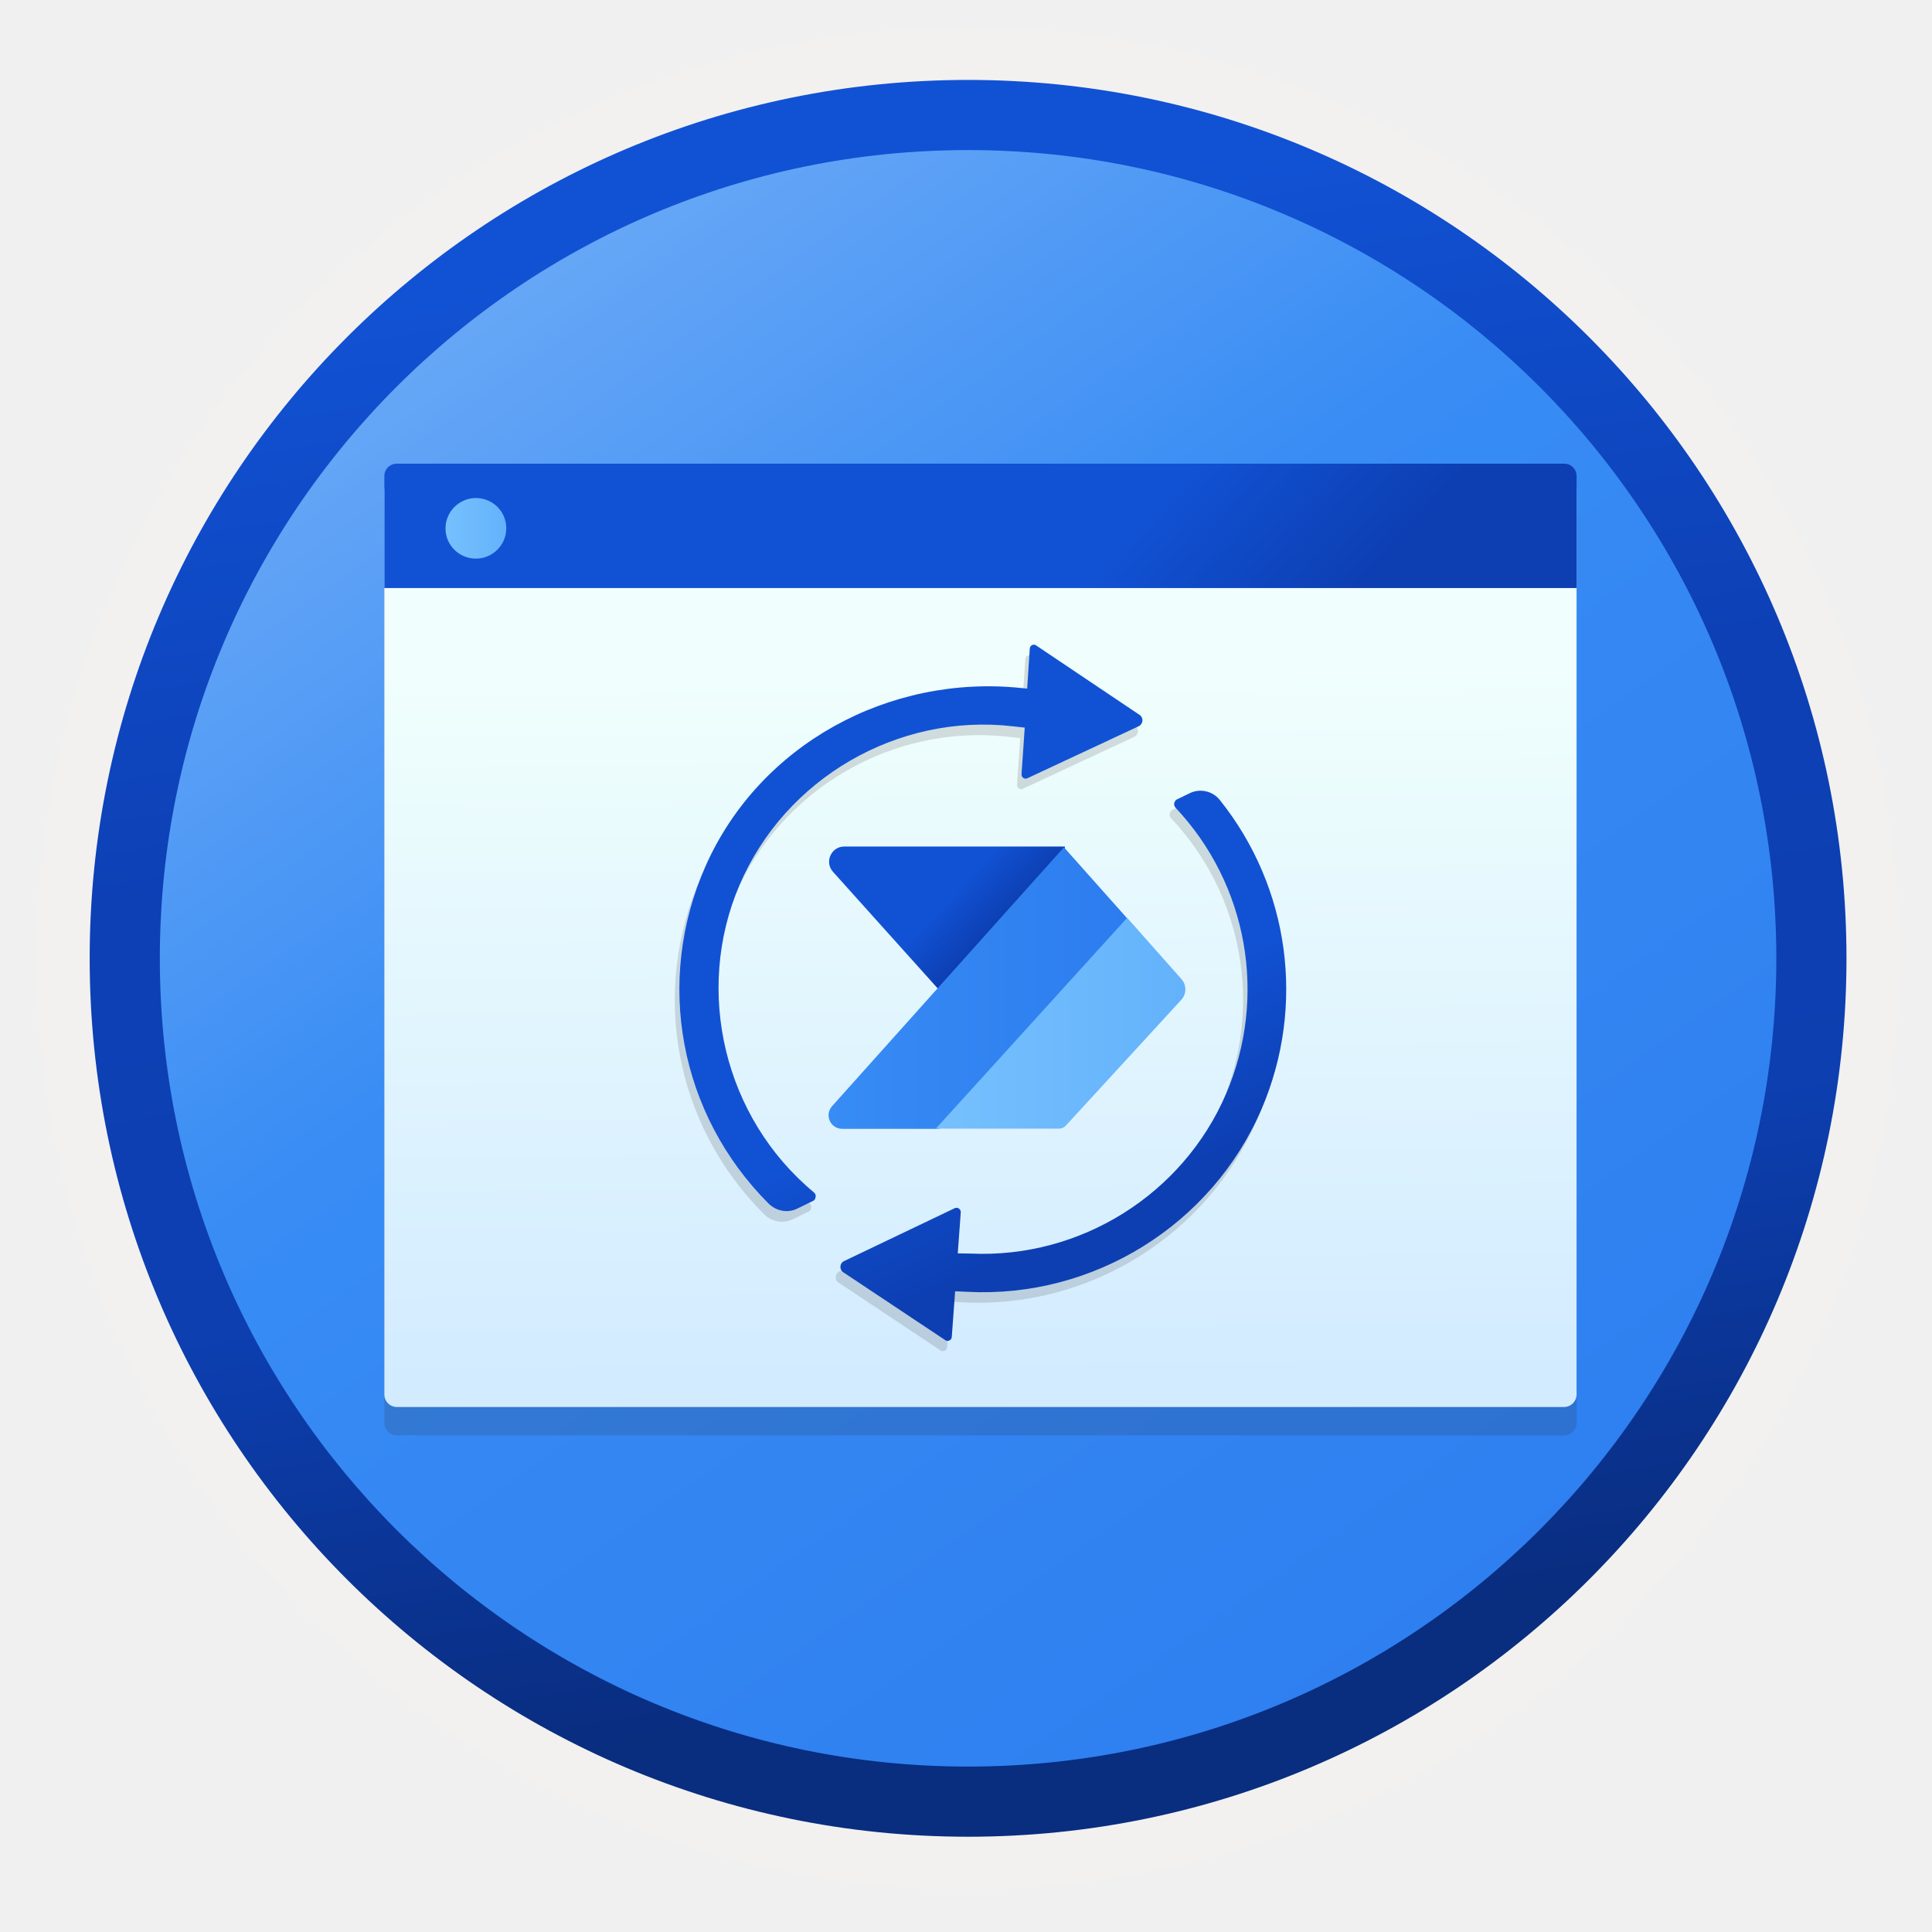
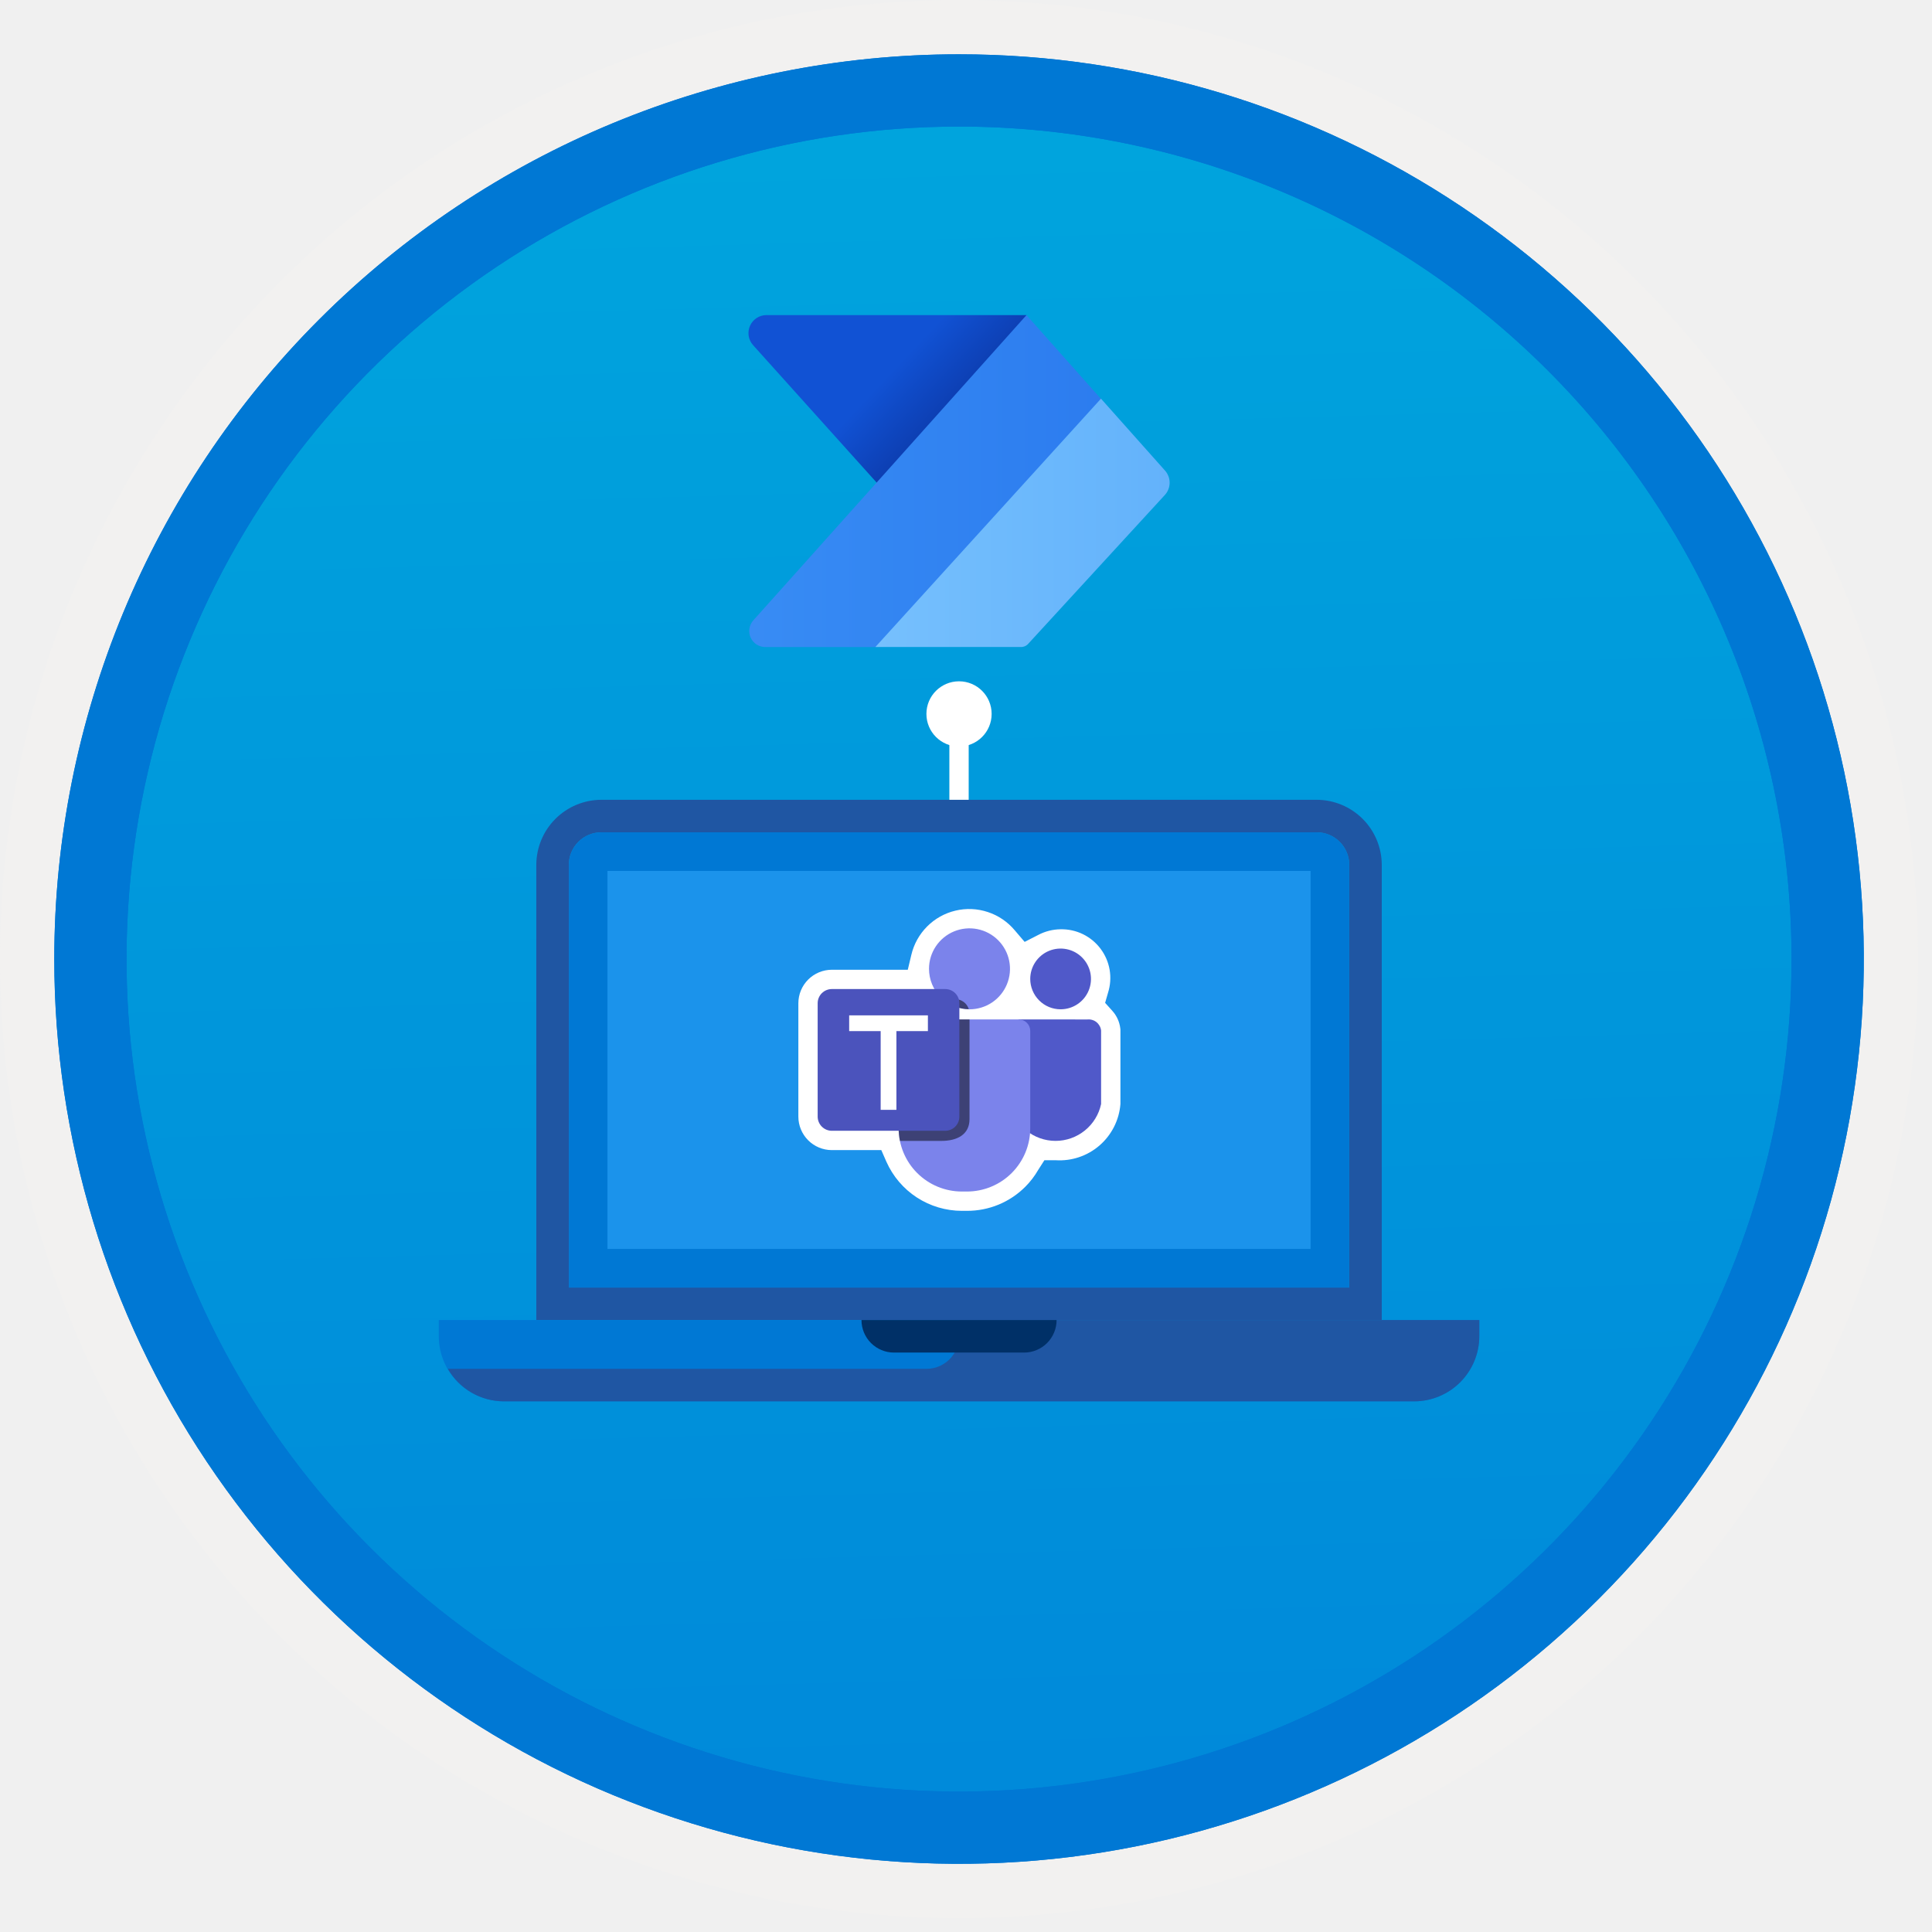
- <svg xmlns="http://www.w3.org/2000/svg" width="103" height="103" viewBox="0 0 103 103" fill="none">
-   <path d="M51.611 97.901C25.761 97.901 4.801 76.951 4.801 51.091C4.801 25.231 25.761 4.281 51.611 4.281C77.461 4.281 98.421 25.241 98.421 51.091C98.421 76.941 77.461 97.901 51.611 97.901Z" fill="url(#paint0_linear)" />
-   <path fill-rule="evenodd" clip-rule="evenodd" d="M97.511 51.091C97.511 76.441 76.961 96.991 51.611 96.991C26.261 96.991 5.711 76.441 5.711 51.091C5.711 25.741 26.261 5.191 51.611 5.191C76.961 5.191 97.511 25.741 97.511 51.091ZM51.611 1.451C79.031 1.451 101.251 23.671 101.251 51.091C101.251 78.511 79.021 100.731 51.611 100.731C24.191 100.731 1.971 78.501 1.971 51.091C1.971 23.671 24.191 1.451 51.611 1.451Z" fill="#F2F1F0" />
-   <path fill-rule="evenodd" clip-rule="evenodd" d="M94.701 51.091C94.701 74.891 75.411 94.181 51.611 94.181C27.811 94.181 8.521 74.891 8.521 51.091C8.521 27.291 27.811 8.001 51.611 8.001C75.411 8.001 94.701 27.291 94.701 51.091ZM51.611 4.261C77.471 4.261 98.441 25.231 98.441 51.091C98.441 76.951 77.471 97.921 51.611 97.921C25.751 97.921 4.781 76.951 4.781 51.091C4.781 25.231 25.741 4.261 51.611 4.261Z" fill="url(#paint1_linear)" />
-   <path opacity="0.15" d="M21.161 76.521H83.381C83.751 76.521 84.051 76.221 84.051 75.851V27.571H20.491V75.851C20.491 76.221 20.791 76.521 21.161 76.521Z" fill="#1F1D20" />
-   <path d="M21.161 75.011H83.381C83.751 75.011 84.051 74.711 84.051 74.341V26.061H20.491V74.341C20.491 74.711 20.791 75.011 21.161 75.011Z" fill="url(#paint2_linear)" />
-   <path d="M20.491 31.351H84.051V25.371C84.051 25.011 83.761 24.721 83.401 24.721H21.141C20.781 24.721 20.491 25.011 20.491 25.371V31.351V31.351Z" fill="url(#paint3_linear)" />
-   <path d="M25.371 29.781C26.261 29.781 26.991 29.061 26.991 28.161C26.991 27.261 26.261 26.551 25.371 26.551C24.491 26.551 23.751 27.271 23.751 28.171C23.751 29.071 24.481 29.781 25.371 29.781Z" fill="url(#paint4_linear)" />
-   <path d="M56.781 50.021L50.751 53.541L44.411 46.481C43.941 45.961 44.311 45.131 45.011 45.131H56.771L56.781 50.021Z" fill="url(#paint5_linear)" />
-   <path d="M60.121 48.991L56.721 45.171L44.361 58.971C43.941 59.441 44.271 60.181 44.901 60.181H50.061L60.121 48.991Z" fill="url(#paint6_linear)" />
-   <path d="M62.981 52.191L60.091 48.931L49.891 60.171H56.461C56.601 60.171 56.731 60.111 56.821 60.011L62.961 53.321C63.271 53.001 63.271 52.521 62.981 52.191Z" fill="url(#paint7_linear)" />
-   <path opacity="0.15" d="M51.511 67.391C57.361 67.661 62.831 64.231 65.131 58.861C67.341 53.691 66.281 47.711 62.431 43.621C62.351 43.531 62.351 43.431 62.361 43.381C62.371 43.341 62.401 43.221 62.521 43.171L63.201 42.841C63.741 42.581 64.421 42.731 64.801 43.221C68.521 47.891 69.371 54.201 67.021 59.681C64.371 65.861 58.061 69.781 51.321 69.431L50.671 69.391L50.491 71.831C50.481 72.001 50.281 72.091 50.151 72.001L44.711 68.381C44.481 68.231 44.511 67.891 44.751 67.781L50.651 64.961C50.801 64.891 50.981 65.011 50.971 65.181L50.811 67.371L51.511 67.391Z" fill="#1F1D20" />
-   <path opacity="0.15" d="M54.531 42.051C54.381 42.121 54.211 42.011 54.221 41.831L54.391 39.351L53.761 39.281C47.611 38.581 41.621 42.061 39.191 47.741C36.751 53.431 38.371 60.171 43.141 64.131C43.251 64.221 43.261 64.331 43.241 64.391C43.231 64.411 43.231 64.441 43.221 64.471C43.201 64.521 43.161 64.581 43.071 64.611L42.251 65.011C41.751 65.251 41.151 65.141 40.741 64.741C35.971 59.981 34.641 52.881 37.381 46.721C40.261 40.231 47.161 36.501 54.221 37.241L54.521 37.271L54.661 35.131C54.671 34.961 54.871 34.871 55.001 34.971L60.511 38.681C60.741 38.831 60.711 39.171 60.461 39.291L54.531 42.051Z" fill="#1F1D20" />
-   <path d="M51.751 66.831C57.601 67.101 63.071 63.671 65.371 58.301C67.581 53.131 66.521 47.151 62.671 43.061C62.591 42.971 62.591 42.871 62.601 42.821C62.611 42.781 62.641 42.661 62.761 42.611L63.441 42.281C63.981 42.021 64.661 42.171 65.041 42.661C68.761 47.321 69.611 53.631 67.261 59.121C64.611 65.301 58.301 69.221 51.571 68.871L50.921 68.841L50.741 71.281C50.731 71.451 50.531 71.541 50.401 71.451L44.961 67.831C44.731 67.681 44.761 67.341 45.001 67.231L50.901 64.411C51.051 64.341 51.231 64.461 51.221 64.631L51.061 66.821L51.751 66.831Z" fill="url(#paint8_linear)" />
-   <path d="M54.771 41.491C54.621 41.561 54.451 41.451 54.461 41.271L54.631 38.791L54.001 38.721C47.861 38.011 41.861 41.501 39.431 47.171C36.991 52.861 38.621 59.601 43.381 63.561C43.491 63.651 43.501 63.761 43.481 63.821C43.471 63.841 43.471 63.871 43.461 63.901C43.441 63.951 43.401 64.011 43.311 64.041L42.491 64.441C41.991 64.681 41.391 64.571 40.981 64.171C36.221 59.411 34.891 52.321 37.621 46.161C40.501 39.681 47.401 35.941 54.461 36.681L54.761 36.711L54.901 34.571C54.911 34.401 55.111 34.311 55.241 34.411L60.751 38.111C60.981 38.261 60.951 38.601 60.701 38.721L54.771 41.491Z" fill="url(#paint9_linear)" />
+ <svg xmlns="http://www.w3.org/2000/svg" width="100" height="100" viewBox="0 0 100 100" fill="none">
+   <g clip-path="url(#clip0)">
+     <path d="M49.64 96.45C40.382 96.45 31.332 93.705 23.634 88.561C15.936 83.418 9.936 76.107 6.393 67.553C2.85 59 1.923 49.588 3.73 40.508C5.536 31.428 9.994 23.087 16.54 16.54C23.087 9.994 31.428 5.536 40.508 3.73C49.588 1.923 59 2.85 67.553 6.393C76.107 9.936 83.418 15.936 88.561 23.634C93.705 31.332 96.45 40.382 96.45 49.64C96.451 55.787 95.24 61.875 92.888 67.554C90.535 73.234 87.088 78.394 82.741 82.741C78.394 87.088 73.234 90.535 67.554 92.888C61.875 95.24 55.787 96.451 49.64 96.45Z" fill="url(#paint0_linear)" />
+     <path fill-rule="evenodd" clip-rule="evenodd" d="M95.54 49.64C95.54 58.718 92.848 67.593 87.805 75.141C82.761 82.689 75.592 88.572 67.205 92.046C58.818 95.52 49.589 96.429 40.685 94.658C31.782 92.887 23.603 88.515 17.184 82.096C10.765 75.677 6.393 67.498 4.622 58.595C2.851 49.691 3.76 40.462 7.234 32.075C10.708 23.688 16.591 16.519 24.139 11.476C31.688 6.432 40.562 3.74 49.64 3.74C55.668 3.74 61.636 4.927 67.205 7.234C72.774 9.541 77.834 12.921 82.096 17.184C86.359 21.446 89.739 26.506 92.046 32.075C94.353 37.644 95.54 43.612 95.54 49.64ZM49.64 3.62732e-07C59.458 3.62732e-07 69.055 2.911 77.219 8.366C85.382 13.82 91.744 21.573 95.501 30.644C99.258 39.714 100.242 49.695 98.326 59.324C96.411 68.954 91.683 77.799 84.741 84.741C77.799 91.683 68.954 96.411 59.324 98.326C49.695 100.242 39.714 99.258 30.644 95.501C21.573 91.744 13.82 85.382 8.366 77.219C2.911 69.055 3.62732e-07 59.458 3.62732e-07 49.64C-0.001 43.121 1.283 36.666 3.777 30.643C6.271 24.62 9.928 19.147 14.537 14.537C19.147 9.928 24.62 6.271 30.643 3.777C36.666 1.283 43.121 -0.001 49.64 3.62732e-07Z" fill="#F2F1F0" />
+     <path fill-rule="evenodd" clip-rule="evenodd" d="M92.73 49.641C92.73 58.163 90.202 66.494 85.468 73.58C80.733 80.666 74.003 86.189 66.129 89.451C58.256 92.712 49.592 93.565 41.233 91.903C32.874 90.24 25.197 86.136 19.17 80.11C13.144 74.084 9.04 66.406 7.378 58.047C5.715 49.688 6.568 41.024 9.83 33.151C13.091 25.277 18.614 18.547 25.7 13.813C32.786 9.078 41.117 6.551 49.64 6.551C55.298 6.55 60.902 7.665 66.13 9.83C71.358 11.995 76.108 15.169 80.11 19.171C84.111 23.172 87.285 27.922 89.45 33.15C91.616 38.378 92.73 43.982 92.73 49.641ZM49.64 2.811C58.902 2.811 67.956 5.557 75.657 10.703C83.358 15.849 89.36 23.162 92.905 31.72C96.449 40.277 97.377 49.693 95.57 58.777C93.763 67.861 89.303 76.205 82.753 82.754C76.204 89.304 67.86 93.764 58.776 95.571C49.691 97.378 40.276 96.45 31.718 92.906C23.161 89.361 15.848 83.359 10.702 75.658C5.556 67.957 2.81 58.903 2.81 49.641C2.811 37.221 7.745 25.31 16.527 16.528C25.309 7.746 37.22 2.812 49.64 2.811V2.811Z" fill="#0078D4" />
+     <path fill-rule="evenodd" clip-rule="evenodd" d="M92.73 49.641C92.73 58.163 90.202 66.494 85.468 73.58C80.733 80.666 74.003 86.189 66.129 89.451C58.256 92.712 49.592 93.565 41.233 91.903C32.874 90.24 25.197 86.136 19.17 80.11C13.144 74.084 9.04 66.406 7.378 58.047C5.715 49.688 6.568 41.024 9.83 33.151C13.091 25.277 18.614 18.547 25.7 13.812C32.786 9.078 41.117 6.551 49.64 6.551C55.298 6.55 60.902 7.665 66.13 9.83C71.358 11.995 76.108 15.169 80.11 19.171C84.111 23.172 87.285 27.922 89.45 33.15C91.616 38.378 92.73 43.982 92.73 49.641ZM49.64 2.811C58.902 2.811 67.956 5.557 75.657 10.703C83.358 15.849 89.36 23.162 92.905 31.72C96.449 40.276 97.377 49.693 95.57 58.777C93.763 67.861 89.303 76.205 82.753 82.754C76.204 89.304 67.86 93.764 58.776 95.571C49.691 97.378 40.276 96.45 31.718 92.906C23.161 89.361 15.848 83.359 10.702 75.658C5.556 67.957 2.81 58.903 2.81 49.641C2.811 37.221 7.745 25.31 16.527 16.528C25.309 7.746 37.22 2.812 49.64 2.811Z" fill="#0078D4" />
+     <path fill-rule="evenodd" clip-rule="evenodd" d="M31.125 41.397C30.233 41.399 29.379 41.755 28.748 42.385C28.117 43.016 27.762 43.871 27.759 44.763V68.326H71.52V44.763C71.517 43.871 71.162 43.016 70.531 42.385C69.9 41.755 69.046 41.399 68.154 41.397H31.125ZM68.154 43.08C68.6 43.08 69.028 43.258 69.343 43.573C69.659 43.889 69.836 44.316 69.837 44.763V66.643H29.442V44.763C29.443 44.316 29.62 43.889 29.936 43.573C30.251 43.258 30.679 43.08 31.125 43.08H68.154Z" fill="#1F56A3" />
+     <path fill-rule="evenodd" clip-rule="evenodd" d="M29.442 44.763C29.443 44.317 29.62 43.889 29.936 43.574C30.251 43.258 30.679 43.081 31.125 43.08H68.154C68.6 43.081 69.028 43.258 69.343 43.574C69.659 43.889 69.836 44.317 69.837 44.763V66.644H29.442V44.763Z" fill="#0078D4" />
+     <path d="M67.836 45.08H31.442V64.644H67.836V45.08Z" fill="#1B93EB" />
+     <path fill-rule="evenodd" clip-rule="evenodd" d="M22.71 68.326V69.168C22.713 70.06 23.068 70.914 23.699 71.545C24.329 72.176 25.184 72.531 26.076 72.534H73.203C74.095 72.531 74.95 72.176 75.581 71.545C76.211 70.914 76.567 70.06 76.569 69.168V68.326H22.71Z" fill="#0078D4" />
+     <path fill-rule="evenodd" clip-rule="evenodd" d="M47.956 70.851H23.18C23.473 71.36 23.895 71.784 24.403 72.079C24.911 72.374 25.488 72.531 26.076 72.534H73.203C74.094 72.531 74.949 72.176 75.58 71.545C76.211 70.914 76.566 70.06 76.569 69.168V68.326H49.639V69.168C49.639 69.389 49.596 69.608 49.511 69.812C49.426 70.016 49.302 70.202 49.146 70.358C48.99 70.514 48.804 70.638 48.6 70.723C48.396 70.807 48.177 70.851 47.956 70.851Z" fill="#1F56A3" />
+     <path fill-rule="evenodd" clip-rule="evenodd" d="M46.273 70.009H53.006C53.452 70.009 53.88 69.832 54.196 69.516C54.511 69.201 54.689 68.772 54.689 68.326H44.59C44.59 68.773 44.768 69.201 45.083 69.516C45.399 69.832 45.827 70.009 46.273 70.009Z" fill="#003067" />
+     <path d="M49.786 62.673C48.958 62.672 48.148 62.431 47.454 61.98C46.761 61.528 46.213 60.884 45.878 60.127L45.616 59.529H43.055C42.596 59.529 42.155 59.346 41.831 59.021C41.506 58.696 41.323 58.255 41.323 57.796V51.928C41.323 51.468 41.506 51.028 41.831 50.703C42.155 50.378 42.596 50.195 43.055 50.194H46.987L47.17 49.426C47.3 48.87 47.583 48.361 47.986 47.956C48.389 47.551 48.896 47.267 49.452 47.135C50.008 47.002 50.589 47.027 51.131 47.207C51.674 47.386 52.155 47.713 52.522 48.151L53.035 48.752L53.738 48.393C54.095 48.204 54.493 48.103 54.897 48.099C55.297 48.091 55.693 48.178 56.053 48.353C56.413 48.529 56.725 48.787 56.965 49.107C57.206 49.427 57.366 49.8 57.434 50.194C57.501 50.589 57.474 50.993 57.354 51.375L57.201 51.907L57.572 52.319C57.801 52.571 57.946 52.889 57.986 53.227L57.993 53.285V57.146C57.928 57.974 57.539 58.744 56.911 59.289C56.282 59.833 55.465 60.108 54.635 60.053H54.058L53.738 60.553C53.555 60.871 53.332 61.163 53.074 61.422C52.678 61.82 52.207 62.135 51.689 62.35C51.17 62.564 50.614 62.674 50.053 62.673L49.786 62.673Z" fill="white" />
+     <path d="M56.285 52.767L52.729 52.765L52.277 53.339V57.144C52.392 57.684 52.69 58.168 53.119 58.515C53.548 58.862 54.083 59.052 54.635 59.052C55.187 59.052 55.722 58.862 56.151 58.515C56.581 58.168 56.878 57.684 56.993 57.144V53.339C56.973 53.17 56.888 53.016 56.756 52.908C56.624 52.802 56.455 52.751 56.285 52.767V52.767Z" fill="#5059C9" />
+     <path d="M54.897 52.241C55.208 52.241 55.512 52.149 55.77 51.976C56.029 51.804 56.23 51.558 56.349 51.271C56.468 50.984 56.499 50.668 56.439 50.363C56.378 50.058 56.228 49.778 56.008 49.558C55.789 49.338 55.509 49.188 55.204 49.128C54.899 49.067 54.583 49.098 54.295 49.217C54.008 49.336 53.763 49.538 53.59 49.796C53.417 50.055 53.325 50.359 53.325 50.669C53.325 50.876 53.366 51.08 53.445 51.271C53.524 51.462 53.64 51.635 53.786 51.781C53.931 51.927 54.105 52.043 54.295 52.122C54.486 52.201 54.691 52.241 54.897 52.241Z" fill="#5059C9" />
+     <path d="M46.514 58.401V53.362C46.514 53.284 46.529 53.206 46.559 53.134C46.589 53.061 46.633 52.996 46.688 52.94C46.744 52.885 46.809 52.841 46.882 52.811C46.954 52.781 47.032 52.766 47.11 52.766H52.729C52.887 52.766 53.038 52.828 53.15 52.94C53.262 53.052 53.325 53.204 53.325 53.362V58.401C53.325 58.83 53.24 59.256 53.076 59.653C52.911 60.05 52.67 60.41 52.367 60.714C52.063 61.018 51.702 61.259 51.305 61.423C50.908 61.588 50.483 61.673 50.053 61.673H49.786C48.918 61.673 48.086 61.328 47.472 60.714C46.858 60.101 46.514 59.268 46.514 58.401H46.514Z" fill="#7B83EB" />
+     <path d="M50.181 52.242C50.596 52.242 51.001 52.119 51.346 51.889C51.69 51.659 51.959 51.331 52.117 50.949C52.276 50.566 52.318 50.144 52.237 49.738C52.156 49.331 51.956 48.958 51.663 48.665C51.37 48.371 50.997 48.172 50.59 48.091C50.184 48.01 49.762 48.052 49.379 48.21C48.996 48.369 48.669 48.638 48.439 48.982C48.208 49.327 48.085 49.732 48.085 50.147C48.086 50.702 48.306 51.235 48.699 51.629C49.092 52.022 49.625 52.242 50.181 52.242Z" fill="#7B83EB" />
+     <path opacity="0.5" d="M46.58 59.053H48.727C49.53 59.053 50.182 58.735 50.182 57.924V52.766H47.119C46.785 52.766 46.514 54.084 46.514 54.418V58.401C46.514 58.62 46.536 58.838 46.58 59.053Z" fill="black" />
+     <path opacity="0.5" d="M50.146 52.237C50.101 52.087 50.008 51.956 49.883 51.862C49.757 51.769 49.605 51.718 49.448 51.717H48.809C49.178 52.044 49.653 52.228 50.146 52.237Z" fill="black" />
+     <path d="M48.924 51.193H43.056C42.959 51.193 42.864 51.212 42.775 51.249C42.686 51.286 42.605 51.34 42.537 51.408C42.469 51.476 42.415 51.557 42.378 51.646C42.341 51.735 42.322 51.831 42.322 51.927V57.795C42.322 57.989 42.4 58.176 42.537 58.314C42.675 58.451 42.861 58.529 43.056 58.529H48.924C49.118 58.529 49.305 58.451 49.443 58.314C49.58 58.176 49.657 57.989 49.657 57.795V51.927C49.657 51.831 49.638 51.735 49.602 51.646C49.565 51.557 49.511 51.476 49.443 51.408C49.374 51.34 49.294 51.286 49.205 51.249C49.116 51.212 49.02 51.193 48.924 51.193Z" fill="#4B53BC" />
+     <path d="M48.028 53.37H46.398V57.445H45.583V53.37H43.953V52.555H48.028V53.37Z" fill="white" />
+     <path d="M53.131 21.905L46.234 25.934L38.976 17.861C38.857 17.727 38.779 17.561 38.751 17.384C38.724 17.207 38.748 17.026 38.821 16.862C38.893 16.699 39.012 16.559 39.162 16.461C39.312 16.363 39.486 16.31 39.666 16.309H53.131V21.905Z" fill="url(#paint1_linear)" />
+     <path d="M57.019 20.682L53.131 16.309L38.991 32.11C38.884 32.23 38.814 32.378 38.79 32.537C38.766 32.696 38.788 32.858 38.854 33.005C38.921 33.151 39.029 33.275 39.164 33.361C39.3 33.447 39.458 33.492 39.618 33.49H45.528L57.019 20.682Z" fill="url(#paint2_linear)" />
+     <path d="M60.295 24.35L56.987 20.635L45.309 33.489H52.833C52.911 33.491 52.988 33.475 53.059 33.443C53.13 33.41 53.192 33.362 53.241 33.301L60.279 25.635C60.444 25.463 60.537 25.234 60.54 24.996C60.543 24.757 60.455 24.527 60.295 24.35Z" fill="url(#paint3_linear)" />
+     <path d="M49.639 41.397V37.443" stroke="white" stroke-miterlimit="10" />
+     <path d="M49.639 38.64C50.572 38.64 51.327 37.884 51.327 36.952C51.327 36.019 50.572 35.264 49.639 35.264C48.707 35.264 47.951 36.019 47.951 36.952C47.951 37.884 48.707 38.64 49.639 38.64Z" fill="white" />
+   </g>
  <defs>
-     <linearGradient id="paint0_linear" x1="6.835" y1="-12.382" x2="84.221" y2="97.319" gradientUnits="userSpaceOnUse">
-       <stop stop-color="#97C3F9" />
-       <stop offset="0.497" stop-color="#388CF4" />
-       <stop offset="1" stop-color="#2C7CEF" />
+     <linearGradient id="paint0_linear" x1="47.87" y1="-15.153" x2="51.852" y2="130.615" gradientUnits="userSpaceOnUse">
+       <stop stop-color="#00ABDE" />
+       <stop offset="1" stop-color="#007ED8" />
    </linearGradient>
-     <linearGradient id="paint1_linear" x1="44.111" y1="4.63" x2="57.717" y2="88.913" gradientUnits="userSpaceOnUse">
-       <stop offset="0.083" stop-color="#1152D4" />
-       <stop offset="0.43" stop-color="#0D40B5" />
-       <stop offset="0.706" stop-color="#0D3FB1" />
-       <stop offset="1" stop-color="#092D7F" />
-     </linearGradient>
-     <linearGradient id="paint2_linear" x1="52.451" y1="73.641" x2="52.167" y2="35.941" gradientUnits="userSpaceOnUse">
-       <stop stop-color="#D2EBFF" />
-       <stop offset="1" stop-color="#F0FFFD" />
-     </linearGradient>
-     <linearGradient id="paint3_linear" x1="32.462" y1="10.107" x2="84.912" y2="58.045" gradientUnits="userSpaceOnUse">
+     <linearGradient id="paint1_linear" x1="39.643" y1="11.675" x2="55.337" y2="26.441" gradientUnits="userSpaceOnUse">
      <stop offset="0.46" stop-color="#1152D4" />
      <stop offset="0.616" stop-color="#0D3FB3" />
    </linearGradient>
-     <linearGradient id="paint4_linear" x1="23.754" y1="28.163" x2="26.994" y2="28.163" gradientUnits="userSpaceOnUse">
+     <linearGradient id="paint2_linear" x1="38.776" y1="24.899" x2="57.019" y2="24.899" gradientUnits="userSpaceOnUse">
+       <stop stop-color="#388CF4" />
+       <stop offset="1" stop-color="#2C7CEF" />
+     </linearGradient>
+     <linearGradient id="paint3_linear" x1="45.309" y1="27.062" x2="60.54" y2="27.062" gradientUnits="userSpaceOnUse">
      <stop stop-color="#76C0FD" />
      <stop offset="1" stop-color="#63B2FB" />
    </linearGradient>
-     <linearGradient id="paint5_linear" x1="44.996" y1="41.091" x2="58.706" y2="53.99" gradientUnits="userSpaceOnUse">
-       <stop offset="0.46" stop-color="#1152D4" />
-       <stop offset="0.616" stop-color="#0D3FB3" />
-     </linearGradient>
-     <linearGradient id="paint6_linear" x1="44.185" y1="52.669" x2="60.123" y2="52.669" gradientUnits="userSpaceOnUse">
-       <stop stop-color="#388CF4" />
-       <stop offset="1" stop-color="#2C7CEF" />
-     </linearGradient>
-     <linearGradient id="paint7_linear" x1="49.9" y1="54.555" x2="63.198" y2="54.555" gradientUnits="userSpaceOnUse">
-       <stop stop-color="#76C0FD" />
-       <stop offset="1" stop-color="#63B2FB" />
-     </linearGradient>
-     <linearGradient id="paint8_linear" x1="43.237" y1="30.243" x2="69.607" y2="85.249" gradientUnits="userSpaceOnUse">
-       <stop offset="0.46" stop-color="#1152D4" />
-       <stop offset="0.616" stop-color="#0D3FB3" />
-     </linearGradient>
-     <linearGradient id="paint9_linear" x1="40.893" y1="31.367" x2="67.263" y2="86.373" gradientUnits="userSpaceOnUse">
-       <stop offset="0.46" stop-color="#1152D4" />
-       <stop offset="0.616" stop-color="#0D3FB3" />
-     </linearGradient>
+     <clipPath id="clip0">
+       <rect width="99.28" height="99.28" fill="white" />
+     </clipPath>
  </defs>
</svg>
